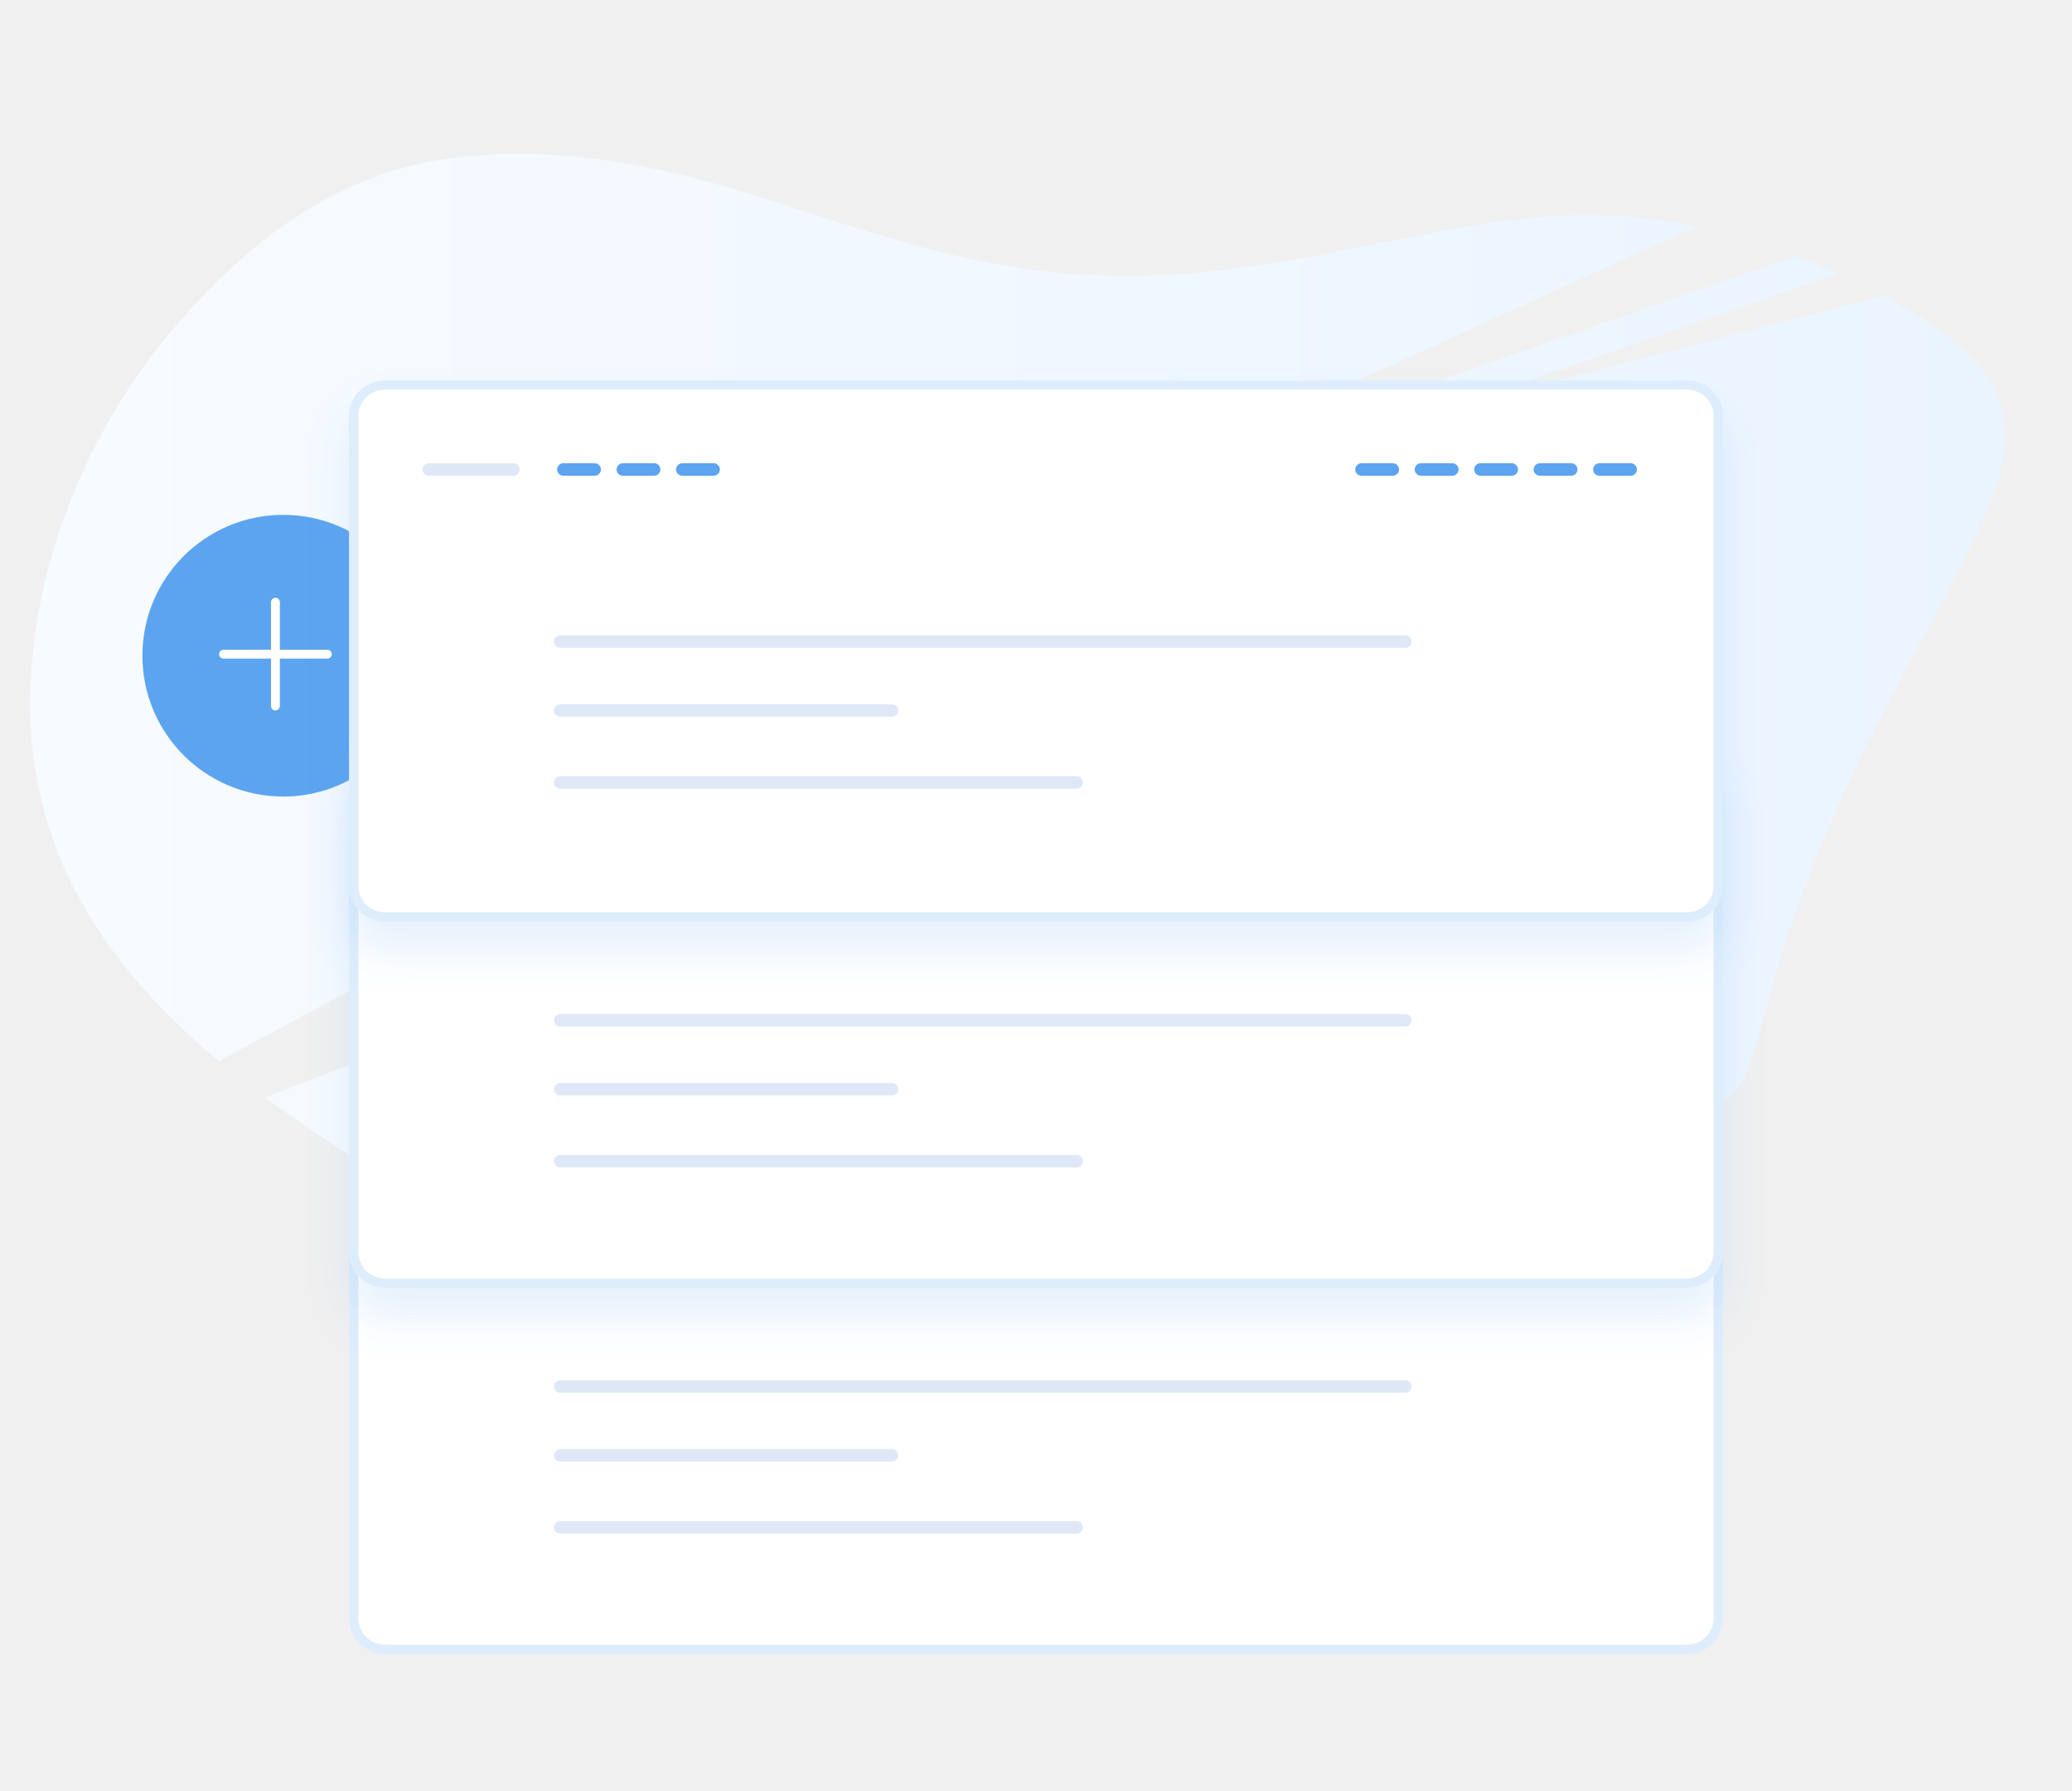
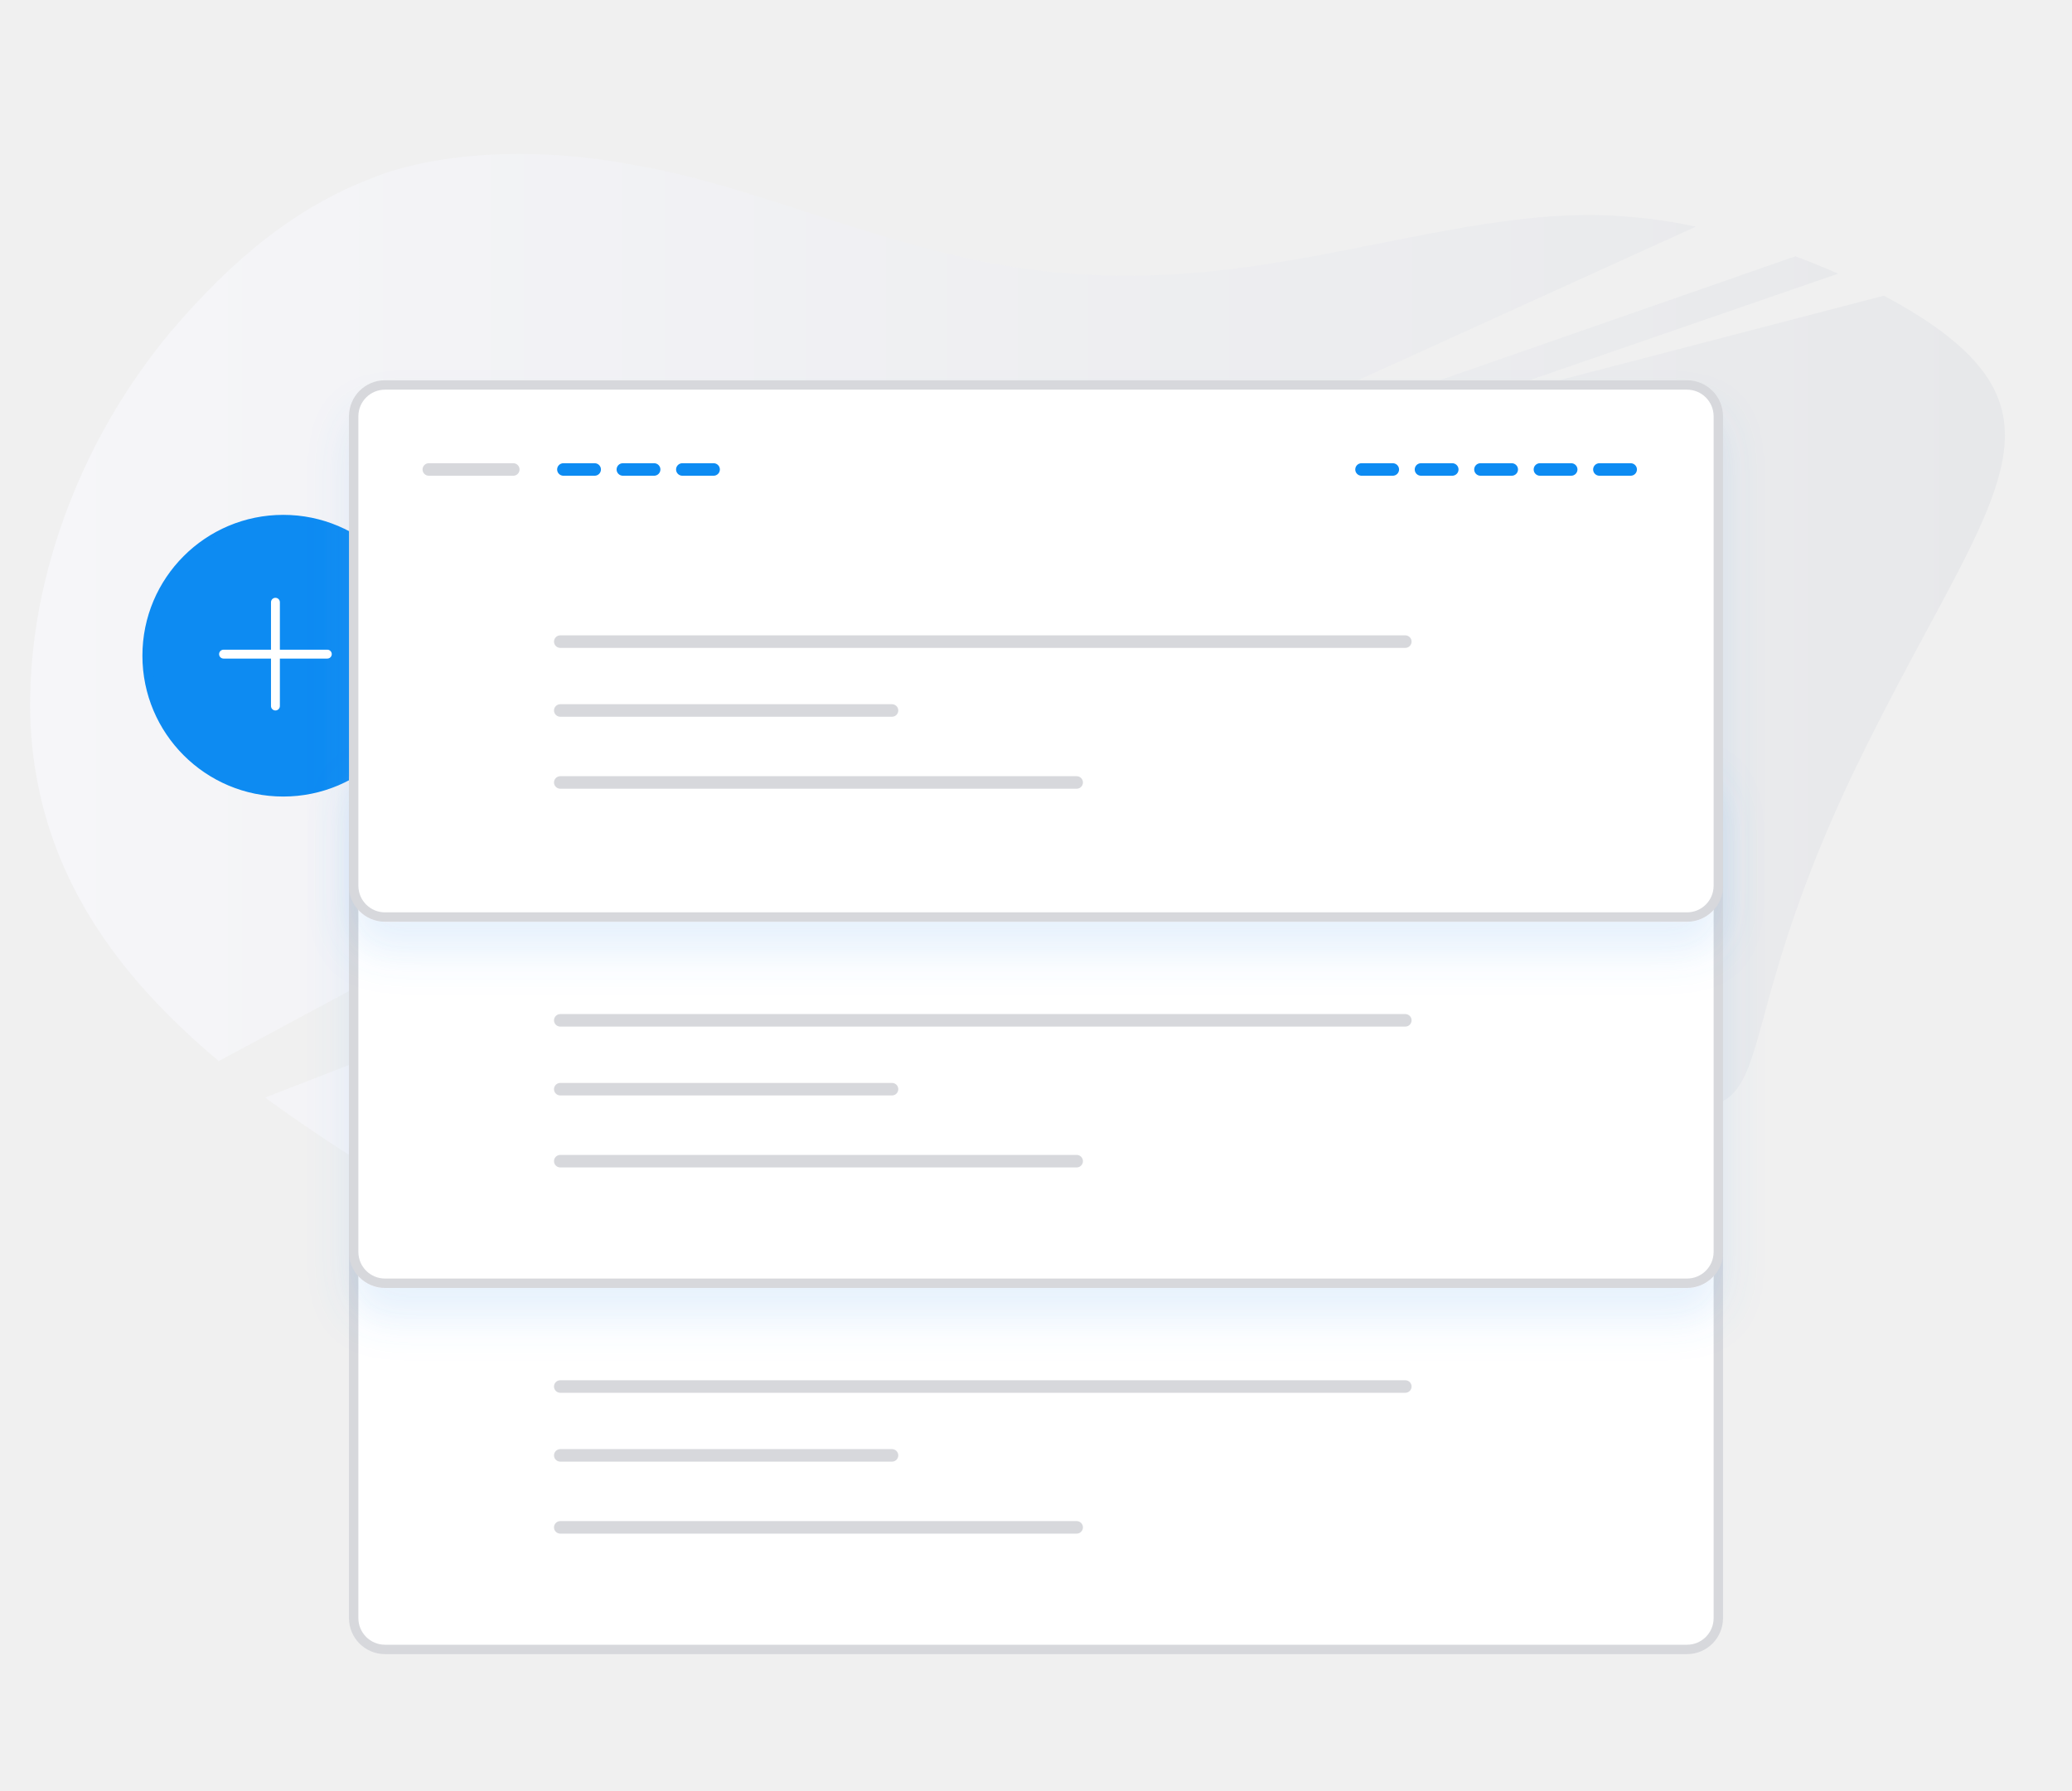
<svg xmlns="http://www.w3.org/2000/svg" version="1.1" x="0px" y="0px" viewBox="0 0 662 572" style="enable-background:new 0 0 662 572;" xml:space="preserve">
  <style type="text/css">
        .st0 {
            fill-rule: evenodd;
            clip-rule: evenodd;
            fill: url(#background);
        }

        .st1 {
-             fill: #5CA4EF;
-             stroke: #5CA4EF;
+             fill: #0d8bf2;
+             stroke: #0d8bf2;
            stroke-width: 3;
        }

        .st2 {
-             fill: #FFFFFF;
-             stroke: #DEEDFC;
+             fill: #fff;
+             stroke: #d7d8dc;
            stroke-width: 3;
            stroke-linecap: round;
            stroke-miterlimit: 10;
        }

        .st3 {
-             fill: #DFE8F7;
+             fill: #d7d8dc;
        }

        .st4 {
-             fill: #5CA4EF;
+             fill: #0d8bf2;
        }

        .st5 {
            fill: #FFFFFF;
        }

    </style>
  <linearGradient id="background" gradientUnits="userSpaceOnUse" x1="9.623" y1="224.218" x2="640.562" y2="224.218">
-     <stop offset="0" style="stop-color:#F7FBFF" />
-     <stop offset="1" style="stop-color:#EAF4FF" />
+     <stop offset="0" style="stop-color:#f6f6f9" />
+     <stop offset="1" style="stop-color:#e7e8ea" />
  </linearGradient>
  <defs>
    <filter id="shadow" filterUnits="userSpaceOnUse">
      <feOffset result="offset" dy="10" in="SourceAlpha" />
      <feGaussianBlur result="blur" stdDeviation="6.557" />
      <feFlood result="flood" flood-color="#5ca4ef" flood-opacity="0.15" />
      <feComposite result="composite" operator="in" in2="blur" />
      <feBlend result="blend" in="SourceGraphic" />
    </filter>
  </defs>
  <path id="background" class="st0" d="M640.46,136.41c-0.07-0.87-0.16-1.72-0.29-2.56c-0.26-1.66-0.65-3.3-1.17-4.9  c-1.07-3.23-2.6-6.29-4.56-9.08c-3.98-5.76-9.81-11.01-16.68-15.81c-4.86-3.4-10.23-6.6-15.87-9.59l-142.38,37.1L587.3,87.44  c-4.54-1.99-9.14-3.85-13.69-5.55l-224.72,78.27l192.95-87.75c-3.09-0.66-6.15-1.24-9.16-1.72c-0.96-0.15-1.93-0.29-2.89-0.42  s-1.92-0.26-2.87-0.37c-1.91-0.22-3.81-0.41-5.7-0.55c-30.04-3-61.91,4.95-99.5,12.14c-4.67,0.87-9.38,1.7-14.13,2.45  s-9.55,1.45-14.36,2.04c-9.63,1.2-19.32,1.9-29.03,2.1c-19.37,0.36-38.72-1.7-57.58-6.13c-37.34-8.48-70.95-23.68-103.79-29.16  c-15.11-2.96-30.53-4.09-45.91-3.38c-3.57,0.18-7.07,0.47-10.48,0.88s-6.75,0.92-9.99,1.55c-1.61,0.31-3.21,0.66-4.78,1.03  s-3.11,0.79-4.63,1.22c-2.98,0.86-5.91,1.87-8.78,3.04c-23.2,9.04-43.27,24.7-64.29,49.53c-5.46,6.65-10.5,13.64-15.08,20.93  c-2.44,3.88-4.81,7.97-7.1,12.26c-1.14,2.16-2.27,4.38-3.37,6.65c-0.55,1.14-1.09,2.29-1.63,3.46s-1.07,2.35-1.59,3.55  c-8.46,19.44-15.16,43.2-15.55,69.08l0,0c-0.27,12.98,1.41,25.93,4.98,38.42c1.81,6.28,4.1,12.41,6.85,18.34  c1.38,2.97,2.87,5.89,4.47,8.77c1.59,2.88,3.3,5.7,5.1,8.46c10.41,16.07,24.22,30.17,38.85,42.43l308.94-166.09l0.96,63.14  L84.72,350.67c0.69,0.51,1.37,1.02,2.06,1.52c17.08,12.31,34.87,23.59,53.29,33.79c0.88,0.49,1.74,0.97,2.59,1.43  s1.67,0.91,2.49,1.35c1.63,0.87,3.19,1.69,4.7,2.46c0.75,0.38,1.48,0.75,2.2,1.11s1.43,0.7,2.12,1.03c1.38,0.66,2.71,1.27,3.98,1.82  c5.08,2.2,9.3,3.53,13.15,3.83c14.22,2.31,32.23-14.5,65.19-38.44c32.09-23.15,70.79-48.89,112.84-51.22  c40.19-9.66,81.52,3.65,115.32,16.72c34.85,13.85,61.75,26.65,76.29,27.29c3.15,0.39,6.34-0.08,9.24-1.38  c0.31-0.15,0.61-0.32,0.91-0.5c0.3-0.17,0.58-0.36,0.86-0.57c0.57-0.41,1.1-0.86,1.59-1.36c1.07-1.11,2-2.34,2.76-3.68  c3.39-5.79,5.56-15.06,9.58-29.56c0.99-3.48,2.09-7.25,3.35-11.33c0.31-1.02,0.63-2.05,0.97-3.1s0.67-2.12,1.03-3.21  c0.71-2.17,1.46-4.41,2.26-6.72c3.17-9.15,7.14-19.4,11.95-30.38c9.28-21.49,22.51-45.97,34.43-68.05  c2.98-5.56,5.79-10.88,8.31-15.94c1.27-2.54,2.46-5,3.56-7.4s2.13-4.73,3.06-7c3.7-9.07,5.79-17.03,5.76-24.14  c0-0.45-0.01-0.89-0.03-1.33S640.49,136.84,640.46,136.41z" />
  <g id="object">
    <circle class="st1" cx="90.5" cy="209.5" r="43.5" />
    <g id="_x33_">
      <path class="st2" d="M539,527H123c-5.52,0-10-4.48-10-10V367c0-5.52,4.48-10,10-10h416c5.52,0,10,4.48,10,10v150    C549,522.52,544.52,527,539,527z" />
      <path class="st3" d="M449,445H179c-1.1,0-2-0.9-2-2l0,0c0-1.1,0.9-2,2-2h270c1.1,0,2,0.9,2,2l0,0C451,444.1,450.1,445,449,445z" />
      <path class="st3" d="M344,490H179c-1.1,0-2-0.9-2-2l0,0c0-1.1,0.9-2,2-2h165c1.1,0,2,0.9,2,2l0,0C346,489.1,345.1,490,344,490z" />
      <path class="st3" d="M285,467H179c-1.1,0-2-0.9-2-2l0,0c0-1.1,0.9-2,2-2h106c1.1,0,2,0.9,2,2l0,0C287,466.1,286.1,467,285,467z" />
    </g>
    <g id="_x32_" filter="url(#shadow)">
      <path class="st2" d="M539,410H123c-5.52,0-10-4.48-10-10V250c0-5.52,4.48-10,10-10h416c5.52,0,10,4.48,10,10v150    C549,405.52,544.52,410,539,410z" />
      <path class="st3" d="M449,328H179c-1.1,0-2-0.9-2-2l0,0c0-1.1,0.9-2,2-2h270c1.1,0,2,0.9,2,2l0,0C451,327.1,450.1,328,449,328z" />
      <path class="st3" d="M344,373H179c-1.1,0-2-0.9-2-2l0,0c0-1.1,0.9-2,2-2h165c1.1,0,2,0.9,2,2l0,0C346,372.1,345.1,373,344,373z" />
      <path class="st3" d="M285,350H179c-1.1,0-2-0.9-2-2l0,0c0-1.1,0.9-2,2-2h106c1.1,0,2,0.9,2,2l0,0C287,349.1,286.1,350,285,350z" />
    </g>
    <g id="_x32__1_" filter="url(#shadow)">
      <path class="st2" d="M539,293H123c-5.52,0-10-4.48-10-10V133c0-5.52,4.48-10,10-10h416c5.52,0,10,4.48,10,10v150    C549,288.52,544.52,293,539,293z" />
      <path class="st3" d="M449,207H179c-1.1,0-2-0.9-2-2l0,0c0-1.1,0.9-2,2-2h270c1.1,0,2,0.9,2,2l0,0C451,206.1,450.1,207,449,207z" />
      <path class="st3" d="M344,252H179c-1.1,0-2-0.9-2-2l0,0c0-1.1,0.9-2,2-2h165c1.1,0,2,0.9,2,2l0,0C346,251.1,345.1,252,344,252z" />
      <path class="st3" d="M285,229H179c-1.1,0-2-0.9-2-2l0,0c0-1.1,0.9-2,2-2h106c1.1,0,2,0.9,2,2l0,0C287,228.1,286.1,229,285,229z" />
      <g>
        <path class="st3" d="M164,152h-27c-1.1,0-2-0.9-2-2l0,0c0-1.1,0.9-2,2-2h27c1.1,0,2,0.9,2,2l0,0C166,151.1,165.1,152,164,152z" />
        <path class="st4" d="M190,152h-10c-1.1,0-2-0.9-2-2l0,0c0-1.1,0.9-2,2-2h10c1.1,0,2,0.9,2,2l0,0C192,151.1,191.1,152,190,152z" />
        <path class="st4" d="M209,152h-10c-1.1,0-2-0.9-2-2l0,0c0-1.1,0.9-2,2-2h10c1.1,0,2,0.9,2,2l0,0C211,151.1,210.1,152,209,152z" />
        <path class="st4" d="M228,152h-10c-1.1,0-2-0.9-2-2l0,0c0-1.1,0.9-2,2-2h10c1.1,0,2,0.9,2,2l0,0C230,151.1,229.1,152,228,152z" />
        <path class="st4" d="M445,152h-10c-1.1,0-2-0.9-2-2l0,0c0-1.1,0.9-2,2-2h10c1.1,0,2,0.9,2,2l0,0C447,151.1,446.1,152,445,152z" />
        <path class="st4" d="M464,152h-10c-1.1,0-2-0.9-2-2l0,0c0-1.1,0.9-2,2-2h10c1.1,0,2,0.9,2,2l0,0C466,151.1,465.1,152,464,152z" />
        <path class="st4" d="M483,152h-10c-1.1,0-2-0.9-2-2l0,0c0-1.1,0.9-2,2-2h10c1.1,0,2,0.9,2,2l0,0C485,151.1,484.1,152,483,152z" />
        <path class="st4" d="M502,152h-10c-1.1,0-2-0.9-2-2l0,0c0-1.1,0.9-2,2-2h10c1.1,0,2,0.9,2,2l0,0C504,151.1,503.1,152,502,152z" />
        <path class="st4" d="M521,152h-10c-1.1,0-2-0.9-2-2l0,0c0-1.1,0.9-2,2-2h10c1.1,0,2,0.9,2,2l0,0C523,151.1,522.1,152,521,152z" />
      </g>
    </g>
    <path class="st5" d="M104.58,207.58H89.42v-15.16c0-0.78-0.64-1.42-1.42-1.42s-1.42,0.64-1.42,1.42v15.16H71.42   c-0.78,0-1.42,0.64-1.42,1.42c0,0.78,0.64,1.42,1.42,1.42h15.16v15.16c0,0.78,0.64,1.42,1.42,1.42s1.42-0.64,1.42-1.42v-15.16   h15.16c0.78,0,1.42-0.64,1.42-1.42C106,208.22,105.36,207.58,104.58,207.58z" />
  </g>
</svg>
